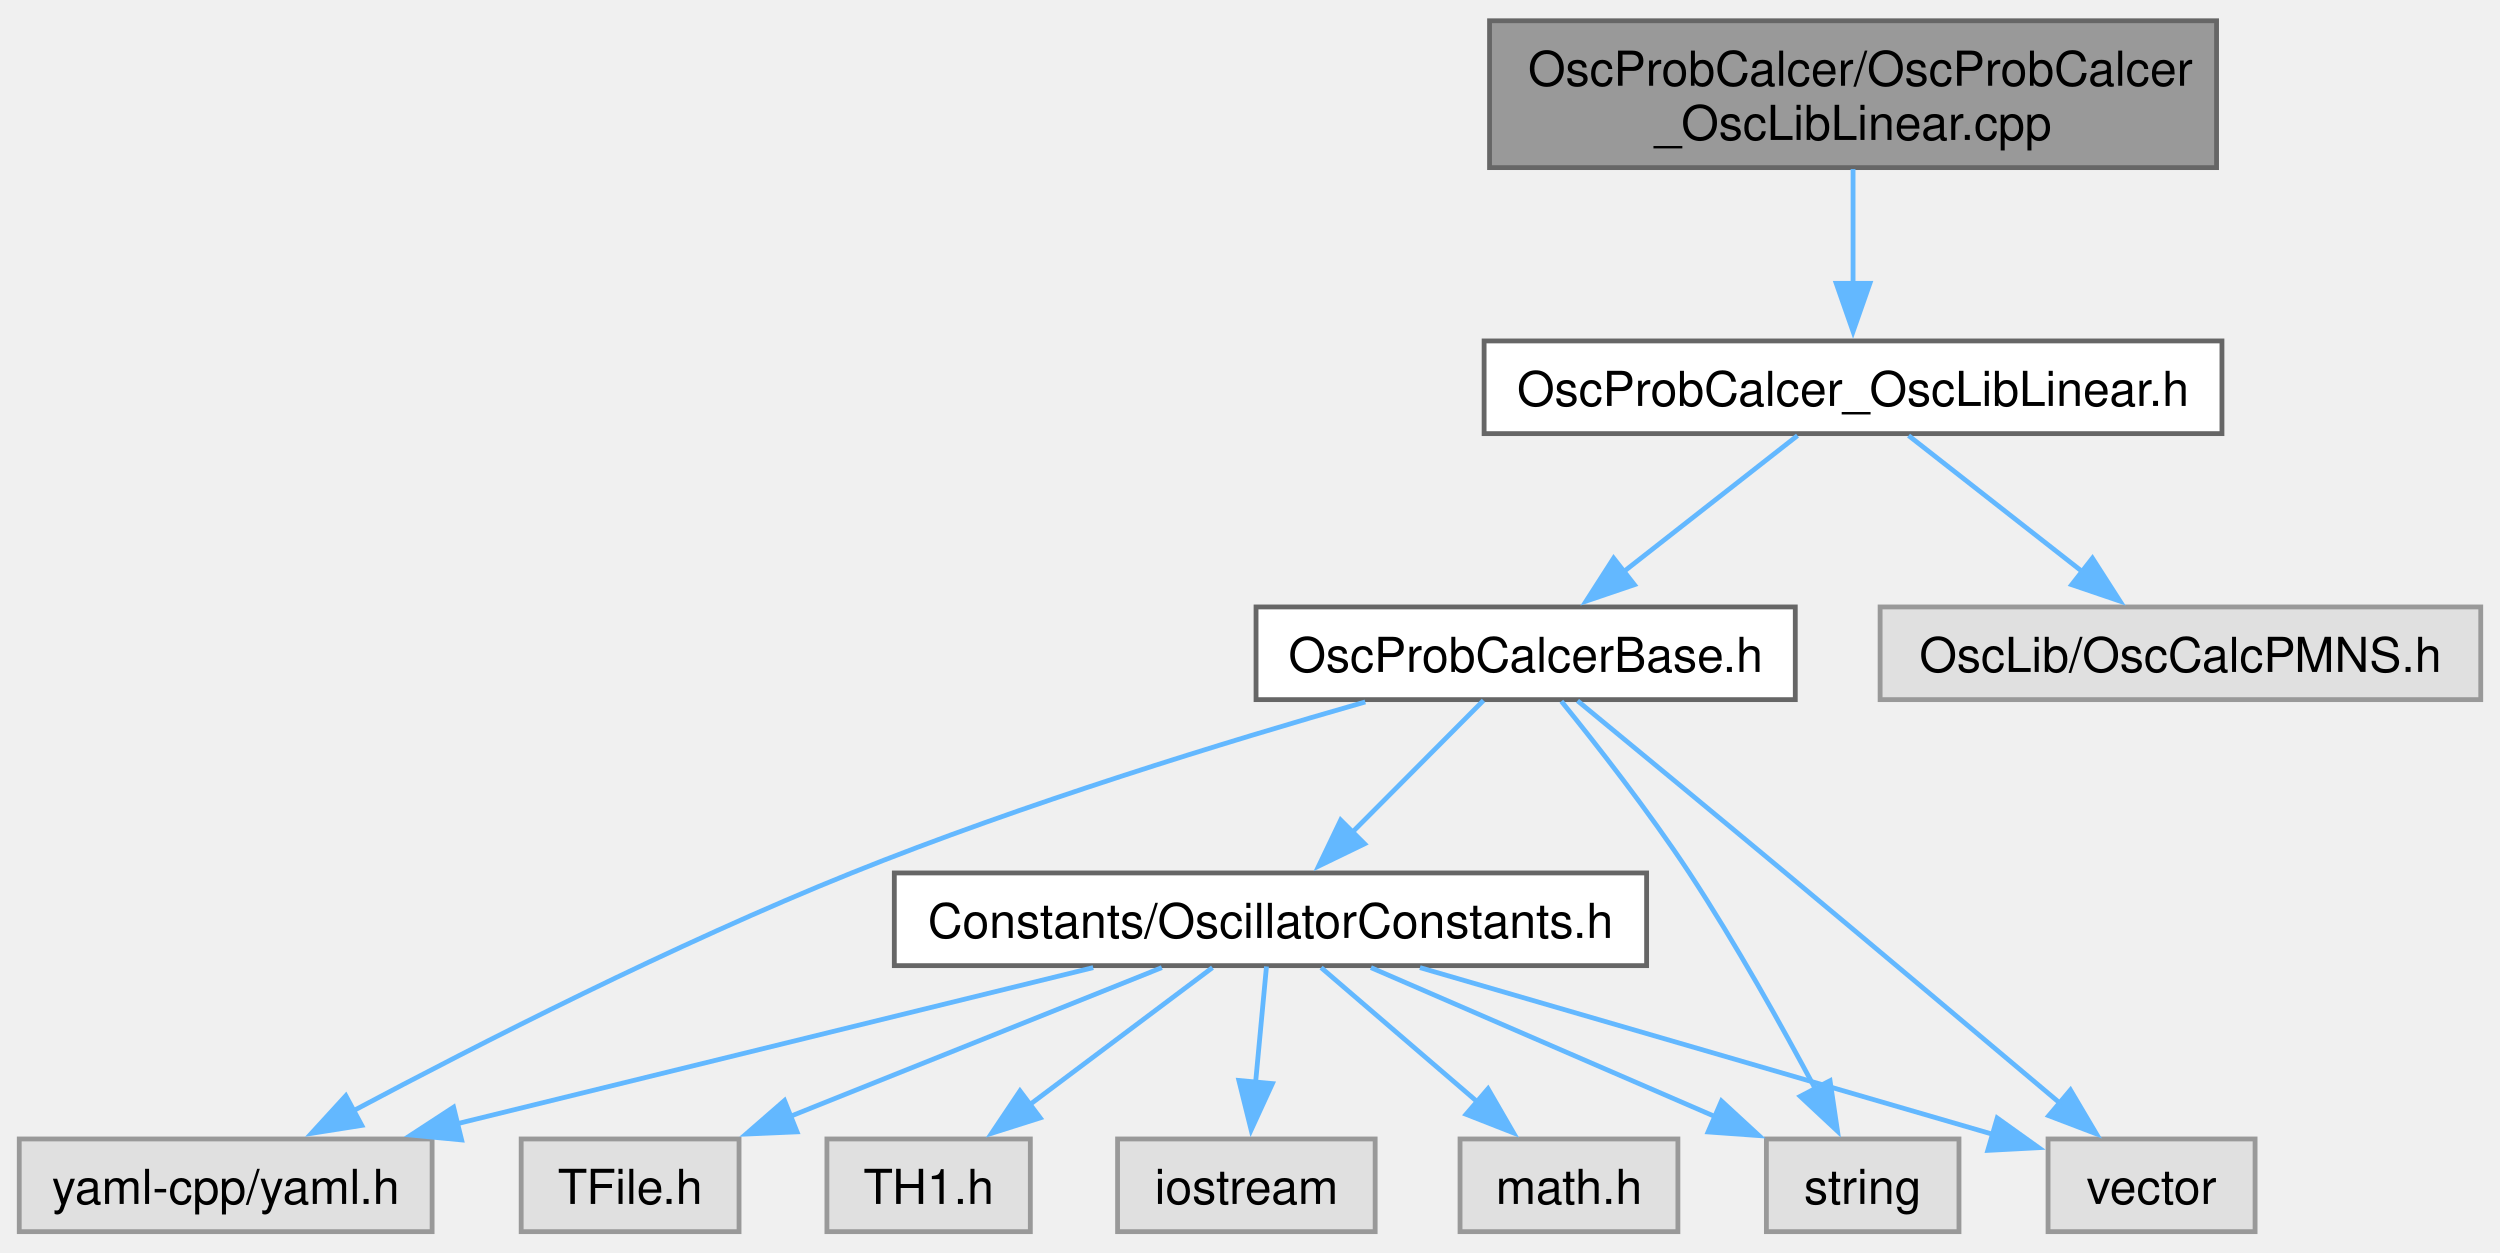
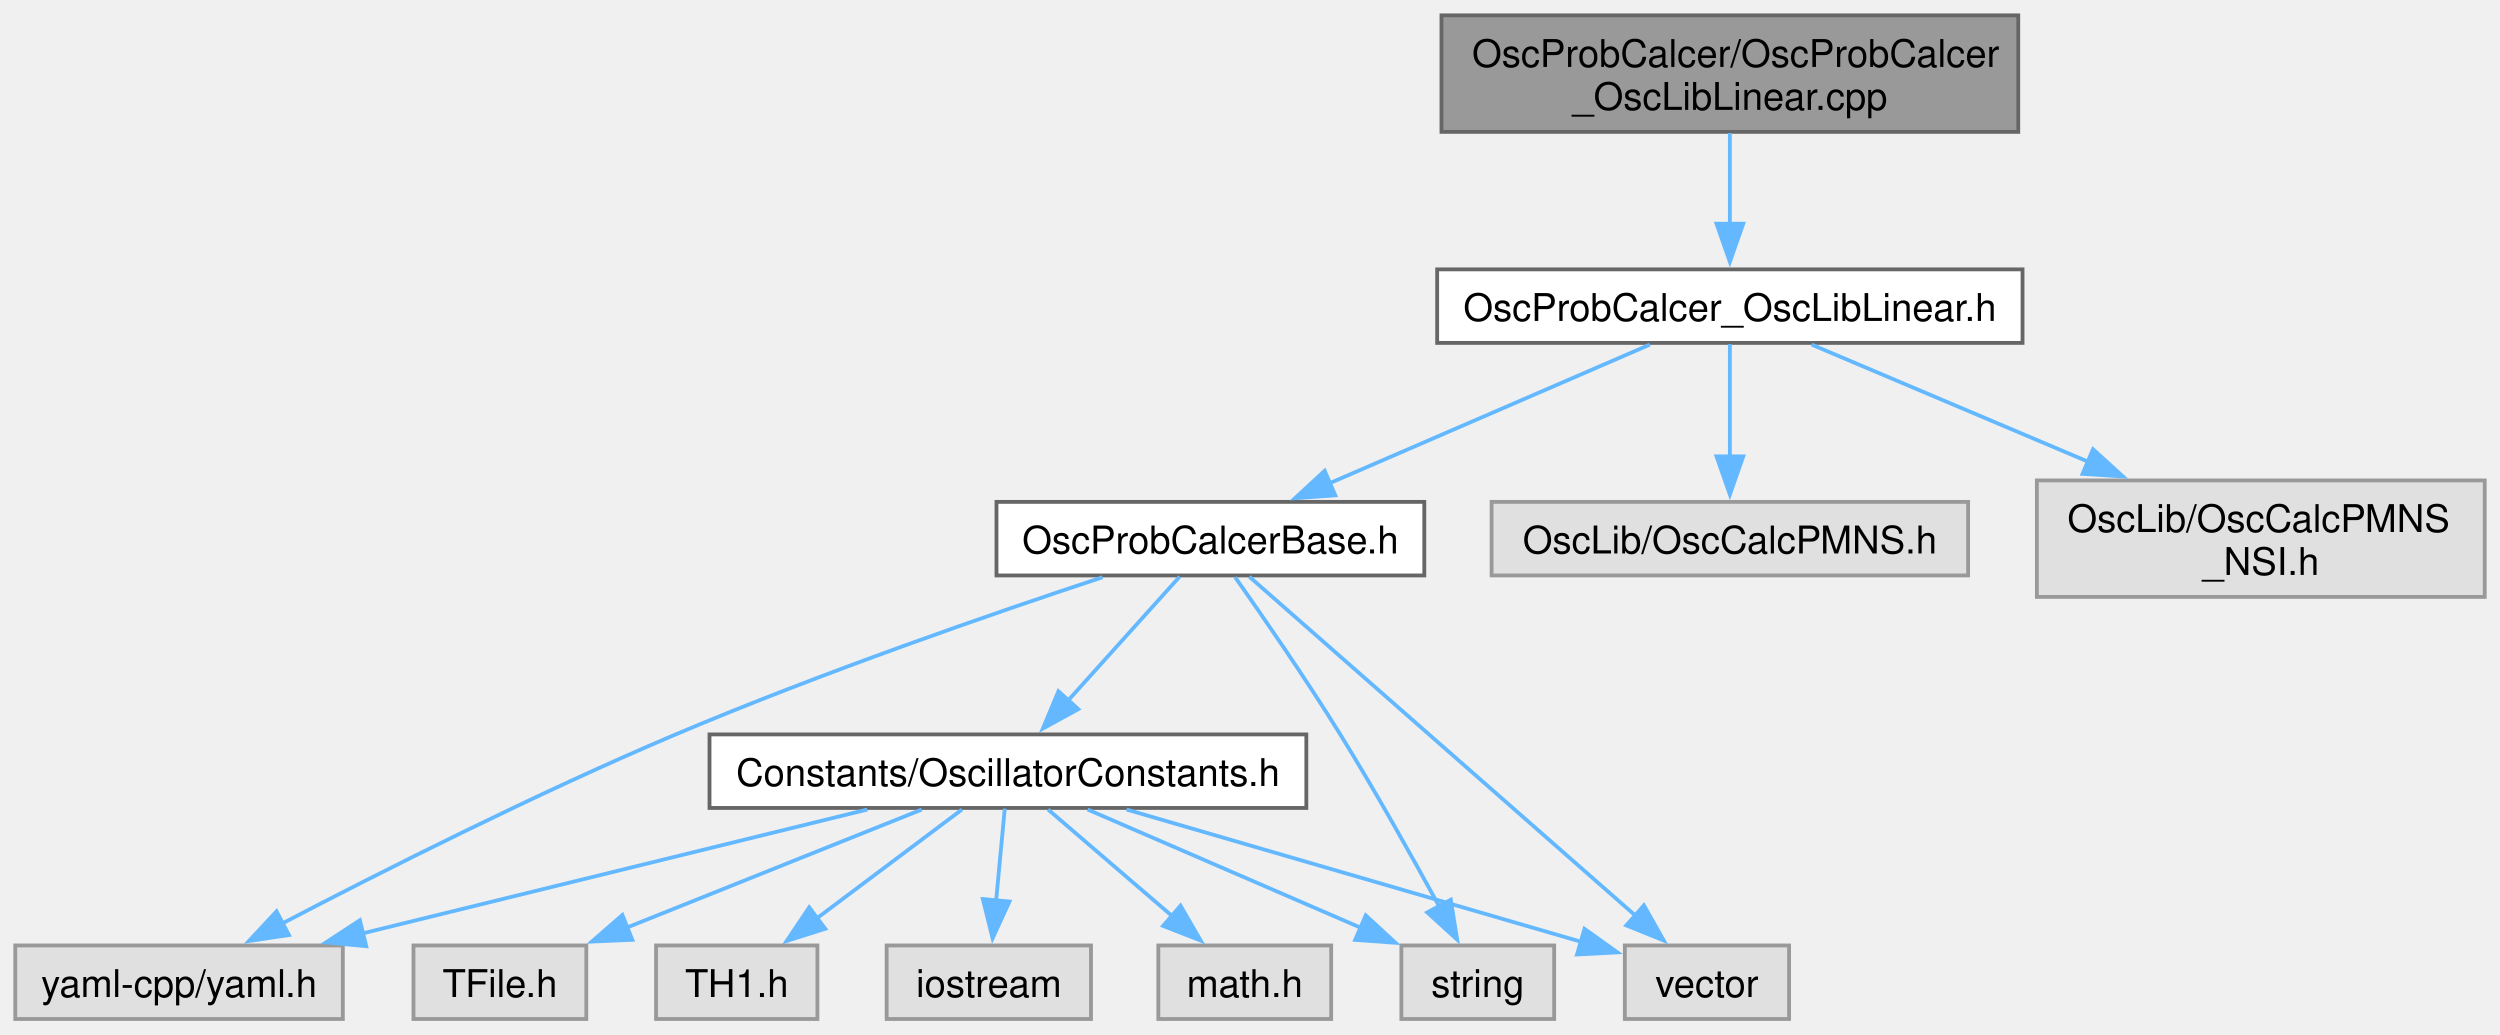
- <svg xmlns="http://www.w3.org/2000/svg" xmlns:xlink="http://www.w3.org/1999/xlink" width="519pt" height="260pt" viewBox="0.00 0.00 519.25 259.50">
-   <g id="graph0" class="graph" transform="scale(1 1) rotate(0) translate(4 255.5)">
+ <svg xmlns="http://www.w3.org/2000/svg" xmlns:xlink="http://www.w3.org/1999/xlink" width="655pt" height="271pt" viewBox="0.00 0.00 654.50 270.75">
+   <g id="graph0" class="graph" transform="scale(1 1) rotate(0) translate(4 266.75)">
    <g id="Node000001" class="node">
      <g id="a_Node000001">
        <a xlink:title=" ">
-           <polygon fill="#999999" stroke="#666666" points="456.38,-251.5 305.38,-251.5 305.38,-221 456.38,-221 456.38,-251.5" />
-           <text text-anchor="start" x="313.38" y="-238" font-family="Helvetica,sans-Serif" font-size="10.00">OscProbCalcer/OscProbCalcer</text>
-           <text text-anchor="middle" x="380.88" y="-226.75" font-family="Helvetica,sans-Serif" font-size="10.00">_OscLibLinear.cpp</text>
+           <polygon fill="#999999" stroke="#666666" points="524.38,-262.75 373.38,-262.75 373.38,-232.25 524.38,-232.25 524.38,-262.75" />
+           <text text-anchor="start" x="381.38" y="-249.25" font-family="Helvetica,sans-Serif" font-size="10.00">OscProbCalcer/OscProbCalcer</text>
+           <text text-anchor="middle" x="448.88" y="-238" font-family="Helvetica,sans-Serif" font-size="10.00">_OscLibLinear.cpp</text>
        </a>
      </g>
    </g>
    <g id="Node000002" class="node">
      <g id="a_Node000002">
        <a xlink:href="OscProbCalcer__OscLibLinear_8h.html" target="_top" xlink:title=" ">
-           <polygon fill="white" stroke="#666666" points="457.5,-185 304.25,-185 304.25,-165.75 457.5,-165.75 457.5,-185" />
-           <text text-anchor="middle" x="380.88" y="-171.5" font-family="Helvetica,sans-Serif" font-size="10.00">OscProbCalcer_OscLibLinear.h</text>
+           <polygon fill="white" stroke="#666666" points="525.5,-196.25 372.25,-196.25 372.25,-177 525.5,-177 525.5,-196.25" />
+           <text text-anchor="middle" x="448.88" y="-182.75" font-family="Helvetica,sans-Serif" font-size="10.00">OscProbCalcer_OscLibLinear.h</text>
        </a>
      </g>
    </g>
    <g id="edge1_Node000001_Node000002" class="edge">
      <g id="a_edge1_Node000001_Node000002">
        <a xlink:title=" ">
-           <path fill="none" stroke="#63b8ff" d="M380.88,-220.7C380.88,-213.46 380.88,-204.59 380.88,-196.69" />
-           <polygon fill="#63b8ff" stroke="#63b8ff" points="384.38,-196.96 380.88,-186.96 377.38,-196.96 384.38,-196.96" />
+           <path fill="none" stroke="#63b8ff" d="M448.88,-231.95C448.88,-224.71 448.88,-215.84 448.88,-207.94" />
+           <polygon fill="#63b8ff" stroke="#63b8ff" points="452.38,-208.21 448.88,-198.21 445.38,-208.21 452.38,-208.21" />
        </a>
      </g>
    </g>
    <g id="Node000003" class="node">
      <g id="a_Node000003">
        <a xlink:href="OscProbCalcerBase_8h.html" target="_top" xlink:title=" ">
-           <polygon fill="white" stroke="#666666" points="368.88,-129.75 256.88,-129.75 256.88,-110.5 368.88,-110.5 368.88,-129.75" />
-           <text text-anchor="middle" x="312.88" y="-116.25" font-family="Helvetica,sans-Serif" font-size="10.00">OscProbCalcerBase.h</text>
+           <polygon fill="white" stroke="#666666" points="368.88,-135.38 256.88,-135.38 256.88,-116.12 368.88,-116.12 368.88,-135.38" />
+           <text text-anchor="middle" x="312.88" y="-121.88" font-family="Helvetica,sans-Serif" font-size="10.00">OscProbCalcerBase.h</text>
        </a>
      </g>
    </g>
    <g id="edge2_Node000002_Node000003" class="edge">
      <g id="a_edge2_Node000002_Node000003">
        <a xlink:title=" ">
-           <path fill="none" stroke="#63b8ff" d="M369.34,-165.34C359.41,-157.57 344.86,-146.17 333.02,-136.9" />
-           <polygon fill="#63b8ff" stroke="#63b8ff" points="335.46,-134.37 325.43,-130.96 331.15,-139.88 335.46,-134.37" />
+           <path fill="none" stroke="#63b8ff" d="M427.92,-176.55C405.5,-166.85 369.68,-151.34 343.96,-140.21" />
+           <polygon fill="#63b8ff" stroke="#63b8ff" points="345.58,-137.1 335.02,-136.34 342.8,-143.52 345.58,-137.1" />
        </a>
      </g>
    </g>
    <g id="Node000012" class="node">
      <g id="a_Node000012">
        <a xlink:title=" ">
-           <polygon fill="#e0e0e0" stroke="#999999" points="511.25,-129.75 386.5,-129.75 386.5,-110.5 511.25,-110.5 511.25,-129.75" />
-           <text text-anchor="middle" x="448.88" y="-116.25" font-family="Helvetica,sans-Serif" font-size="10.00">OscLib/OscCalcPMNS.h</text>
+           <polygon fill="#e0e0e0" stroke="#999999" points="511.25,-135.38 386.5,-135.38 386.5,-116.12 511.25,-116.12 511.25,-135.38" />
+           <text text-anchor="middle" x="448.88" y="-121.88" font-family="Helvetica,sans-Serif" font-size="10.00">OscLib/OscCalcPMNS.h</text>
        </a>
      </g>
    </g>
    <g id="edge14_Node000002_Node000012" class="edge">
      <g id="a_edge14_Node000002_Node000012">
        <a xlink:title=" ">
-           <path fill="none" stroke="#63b8ff" d="M392.41,-165.34C402.34,-157.57 416.89,-146.17 428.73,-136.9" />
-           <polygon fill="#63b8ff" stroke="#63b8ff" points="430.6,-139.88 436.32,-130.96 426.29,-134.37 430.6,-139.88" />
+           <path fill="none" stroke="#63b8ff" d="M448.88,-176.68C448.88,-168.9 448.88,-157.33 448.88,-147.28" />
+           <polygon fill="#63b8ff" stroke="#63b8ff" points="452.38,-147.29 448.88,-137.29 445.38,-147.29 452.38,-147.29" />
+         </a>
+       </g>
+     </g>
+     <g id="Node000013" class="node">
+       <g id="a_Node000013">
+         <a xlink:title=" ">
+           <polygon fill="#e0e0e0" stroke="#999999" points="646.5,-141 529.25,-141 529.25,-110.5 646.5,-110.5 646.5,-141" />
+           <text text-anchor="start" x="537.25" y="-127.5" font-family="Helvetica,sans-Serif" font-size="10.00">OscLib/OscCalcPMNS</text>
+           <text text-anchor="middle" x="587.88" y="-116.25" font-family="Helvetica,sans-Serif" font-size="10.00">_NSI.h</text>
+         </a>
+       </g>
+     </g>
+     <g id="edge15_Node000002_Node000013" class="edge">
+       <g id="a_edge15_Node000002_Node000013">
+         <a xlink:title=" ">
+           <path fill="none" stroke="#63b8ff" d="M470.29,-176.55C489.53,-168.41 518.41,-156.17 542.73,-145.87" />
+           <polygon fill="#63b8ff" stroke="#63b8ff" points="543.95,-149.16 551.79,-142.04 541.21,-142.71 543.95,-149.16" />
        </a>
      </g>
    </g>
    <g id="Node000004" class="node">
      <g id="a_Node000004">
        <a xlink:href="OscillatorConstants_8h.html" target="_top" xlink:title=" ">
          <polygon fill="white" stroke="#666666" points="338,-74.5 181.75,-74.5 181.75,-55.25 338,-55.25 338,-74.5" />
          <text text-anchor="middle" x="259.88" y="-61" font-family="Helvetica,sans-Serif" font-size="10.00">Constants/OscillatorConstants.h</text>
        </a>
      </g>
    </g>
    <g id="edge3_Node000003_Node000004" class="edge">
      <g id="a_edge3_Node000003_Node000004">
        <a xlink:title=" ">
-           <path fill="none" stroke="#63b8ff" d="M304.12,-110.33C296.73,-102.9 285.91,-92.04 276.83,-82.91" />
-           <polygon fill="#63b8ff" stroke="#63b8ff" points="279.42,-80.55 269.88,-75.93 274.46,-85.49 279.42,-80.55" />
+           <path fill="none" stroke="#63b8ff" d="M304.83,-115.81C297.12,-107.25 285.29,-94.1 275.69,-83.45" />
+           <polygon fill="#63b8ff" stroke="#63b8ff" points="278.3,-81.12 269.01,-76.03 273.1,-85.8 278.3,-81.12" />
        </a>
      </g>
    </g>
    <g id="Node000006" class="node">
      <g id="a_Node000006">
        <a xlink:title=" ">
          <polygon fill="#e0e0e0" stroke="#999999" points="85.75,-19.25 0,-19.25 0,0 85.75,0 85.75,-19.25" />
          <text text-anchor="middle" x="42.88" y="-5.75" font-family="Helvetica,sans-Serif" font-size="10.00">yaml-cpp/yaml.h</text>
        </a>
      </g>
    </g>
    <g id="edge13_Node000003_Node000006" class="edge">
      <g id="a_edge13_Node000003_Node000006">
        <a xlink:title=" ">
-           <path fill="none" stroke="#63b8ff" d="M279.57,-110.02C250.9,-101.82 208.61,-88.88 172.88,-74.5 136.13,-59.71 95.39,-38.94 69.48,-25.15" />
-           <polygon fill="#63b8ff" stroke="#63b8ff" points="71.14,-22.07 60.68,-20.42 67.83,-28.23 71.14,-22.07" />
+           <path fill="none" stroke="#63b8ff" d="M284.63,-115.65C256.1,-106.22 210.92,-90.61 172.88,-74.5 136.45,-59.07 95.69,-38.48 69.69,-24.9" />
+           <polygon fill="#63b8ff" stroke="#63b8ff" points="71.65,-21.98 61.17,-20.42 68.4,-28.18 71.65,-21.98" />
        </a>
      </g>
    </g>
    <g id="Node000009" class="node">
      <g id="a_Node000009">
        <a xlink:title=" ">
          <polygon fill="#e0e0e0" stroke="#999999" points="402.88,-19.25 362.88,-19.25 362.88,0 402.88,0 402.88,-19.25" />
          <text text-anchor="middle" x="382.88" y="-5.75" font-family="Helvetica,sans-Serif" font-size="10.00">string</text>
        </a>
      </g>
    </g>
    <g id="edge12_Node000003_Node000009" class="edge">
      <g id="a_edge12_Node000003_Node000009">
        <a xlink:title=" ">
-           <path fill="none" stroke="#63b8ff" d="M320.29,-110.16C327.45,-101.34 338.41,-87.35 346.88,-74.5 356.51,-59.86 366.19,-42.49 373.09,-29.57" />
-           <polygon fill="#63b8ff" stroke="#63b8ff" points="376.1,-31.35 377.65,-20.87 369.91,-28.1 376.1,-31.35" />
+           <path fill="none" stroke="#63b8ff" d="M319.37,-115.64C326.39,-105.68 337.79,-89.19 346.88,-74.5 356.1,-59.6 365.81,-42.25 372.82,-29.4" />
+           <polygon fill="#63b8ff" stroke="#63b8ff" points="375.81,-31.23 377.49,-20.77 369.65,-27.9 375.81,-31.23" />
        </a>
      </g>
    </g>
    <g id="Node000011" class="node">
      <g id="a_Node000011">
        <a xlink:title=" ">
          <polygon fill="#e0e0e0" stroke="#999999" points="464.38,-19.25 421.38,-19.25 421.38,0 464.38,0 464.38,-19.25" />
          <text text-anchor="middle" x="442.88" y="-5.75" font-family="Helvetica,sans-Serif" font-size="10.00">vector</text>
        </a>
      </g>
    </g>
    <g id="edge11_Node000003_Node000011" class="edge">
      <g id="a_edge11_Node000003_Node000011">
        <a xlink:title=" ">
-           <path fill="none" stroke="#63b8ff" d="M323.65,-110.26C334.57,-101.28 351.93,-86.96 366.88,-74.5 386.39,-58.23 408.63,-39.52 423.99,-26.57" />
-           <polygon fill="#63b8ff" stroke="#63b8ff" points="426.03,-29.43 431.42,-20.31 421.52,-24.08 426.03,-29.43" />
+           <path fill="none" stroke="#63b8ff" d="M323.08,-115.79C344.91,-96.63 396.44,-51.39 424.27,-26.96" />
+           <polygon fill="#63b8ff" stroke="#63b8ff" points="426.38,-29.76 431.58,-20.54 421.76,-24.5 426.38,-29.76" />
        </a>
      </g>
    </g>
    <g id="Node000005" class="node">
      <g id="a_Node000005">
        <a xlink:title=" ">
          <polygon fill="#e0e0e0" stroke="#999999" points="344.5,-19.25 299.25,-19.25 299.25,0 344.5,0 344.5,-19.25" />
          <text text-anchor="middle" x="321.88" y="-5.75" font-family="Helvetica,sans-Serif" font-size="10.00">math.h</text>
        </a>
      </g>
    </g>
    <g id="edge4_Node000004_Node000005" class="edge">
      <g id="a_edge4_Node000004_Node000005">
        <a xlink:title=" ">
          <path fill="none" stroke="#63b8ff" d="M270.39,-54.84C279.26,-47.22 292.19,-36.12 302.86,-26.95" />
          <polygon fill="#63b8ff" stroke="#63b8ff" points="305.06,-29.68 310.36,-20.51 300.5,-24.37 305.06,-29.68" />
        </a>
      </g>
    </g>
    <g id="edge5_Node000004_Node000006" class="edge">
      <g id="a_edge5_Node000004_Node000006">
        <a xlink:title=" ">
          <path fill="none" stroke="#63b8ff" d="M223.06,-54.84C186.67,-45.91 130.79,-32.2 90.92,-22.41" />
          <polygon fill="#63b8ff" stroke="#63b8ff" points="91.88,-19.05 81.34,-20.06 90.21,-25.85 91.88,-19.05" />
        </a>
      </g>
    </g>
    <g id="Node000007" class="node">
      <g id="a_Node000007">
        <a xlink:title=" ">
          <polygon fill="#e0e0e0" stroke="#999999" points="149.5,-19.25 104.25,-19.25 104.25,0 149.5,0 149.5,-19.25" />
          <text text-anchor="middle" x="126.88" y="-5.75" font-family="Helvetica,sans-Serif" font-size="10.00">TFile.h</text>
        </a>
      </g>
    </g>
    <g id="edge6_Node000004_Node000007" class="edge">
      <g id="a_edge6_Node000004_Node000007">
        <a xlink:title=" ">
          <path fill="none" stroke="#63b8ff" d="M237.31,-54.84C216.1,-46.35 184.1,-33.54 160,-23.89" />
          <polygon fill="#63b8ff" stroke="#63b8ff" points="161.54,-20.73 150.95,-20.27 158.94,-27.23 161.54,-20.73" />
        </a>
      </g>
    </g>
    <g id="Node000008" class="node">
      <g id="a_Node000008">
        <a xlink:title=" ">
          <polygon fill="#e0e0e0" stroke="#999999" points="210,-19.25 167.75,-19.25 167.75,0 210,0 210,-19.25" />
          <text text-anchor="middle" x="188.88" y="-5.75" font-family="Helvetica,sans-Serif" font-size="10.00">TH1.h</text>
        </a>
      </g>
    </g>
    <g id="edge7_Node000004_Node000008" class="edge">
      <g id="a_edge7_Node000004_Node000008">
        <a xlink:title=" ">
          <path fill="none" stroke="#63b8ff" d="M247.83,-54.84C237.47,-47.07 222.27,-35.67 209.91,-26.4" />
          <polygon fill="#63b8ff" stroke="#63b8ff" points="212.05,-23.63 201.95,-20.43 207.85,-29.23 212.05,-23.63" />
        </a>
      </g>
    </g>
    <g id="edge8_Node000004_Node000009" class="edge">
      <g id="a_edge8_Node000004_Node000009">
        <a xlink:title=" ">
          <path fill="none" stroke="#63b8ff" d="M280.74,-54.84C300.41,-46.32 330.13,-33.46 352.44,-23.8" />
          <polygon fill="#63b8ff" stroke="#63b8ff" points="353.55,-27.13 361.34,-19.95 350.77,-20.71 353.55,-27.13" />
        </a>
      </g>
    </g>
    <g id="Node000010" class="node">
      <g id="a_Node000010">
        <a xlink:title=" ">
          <polygon fill="#e0e0e0" stroke="#999999" points="281.62,-19.25 228.12,-19.25 228.12,0 281.62,0 281.62,-19.25" />
          <text text-anchor="middle" x="254.88" y="-5.75" font-family="Helvetica,sans-Serif" font-size="10.00">iostream</text>
        </a>
      </g>
    </g>
    <g id="edge9_Node000004_Node000010" class="edge">
      <g id="a_edge9_Node000004_Node000010">
        <a xlink:title=" ">
          <path fill="none" stroke="#63b8ff" d="M259.05,-55.08C258.43,-48.49 257.56,-39.21 256.77,-30.82" />
          <polygon fill="#63b8ff" stroke="#63b8ff" points="260.28,-30.75 255.86,-21.12 253.31,-31.4 260.28,-30.75" />
        </a>
      </g>
    </g>
    <g id="edge10_Node000004_Node000011" class="edge">
      <g id="a_edge10_Node000004_Node000011">
        <a xlink:title=" ">
          <path fill="none" stroke="#63b8ff" d="M290.92,-54.84C324.08,-45.19 376.43,-29.96 410.21,-20.13" />
          <polygon fill="#63b8ff" stroke="#63b8ff" points="410.82,-23.6 419.44,-17.44 408.86,-16.88 410.82,-23.6" />
        </a>
      </g>
    </g>
  </g>
</svg>
